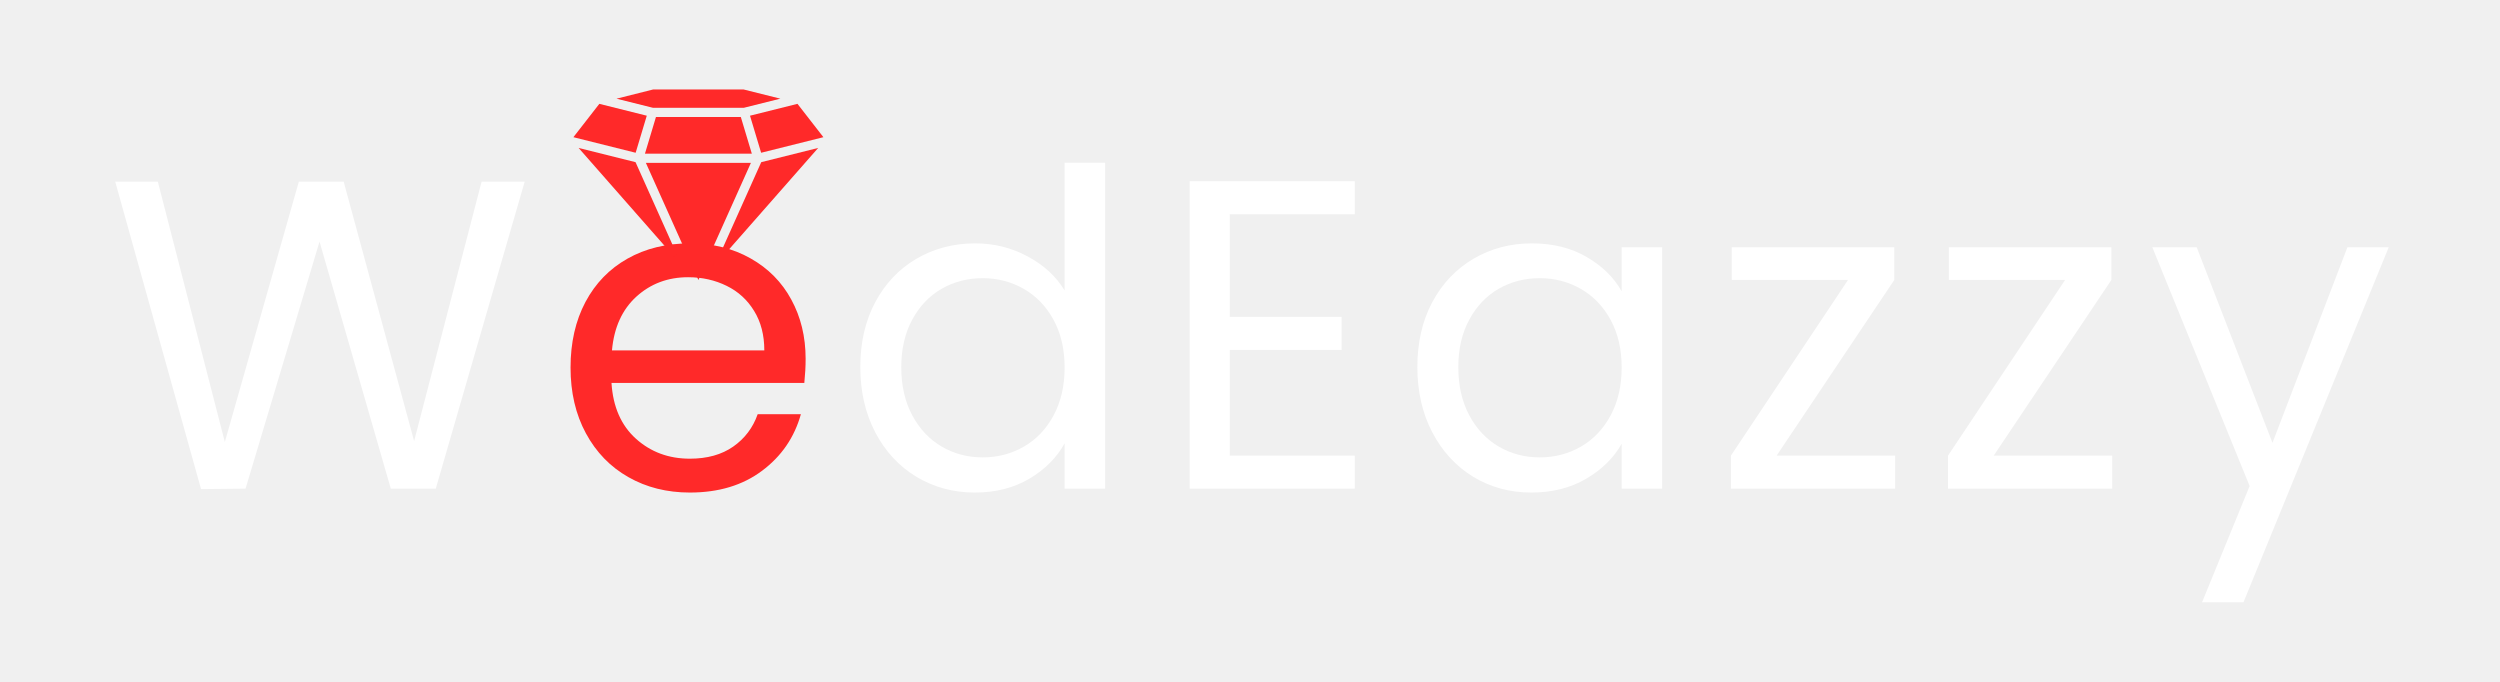
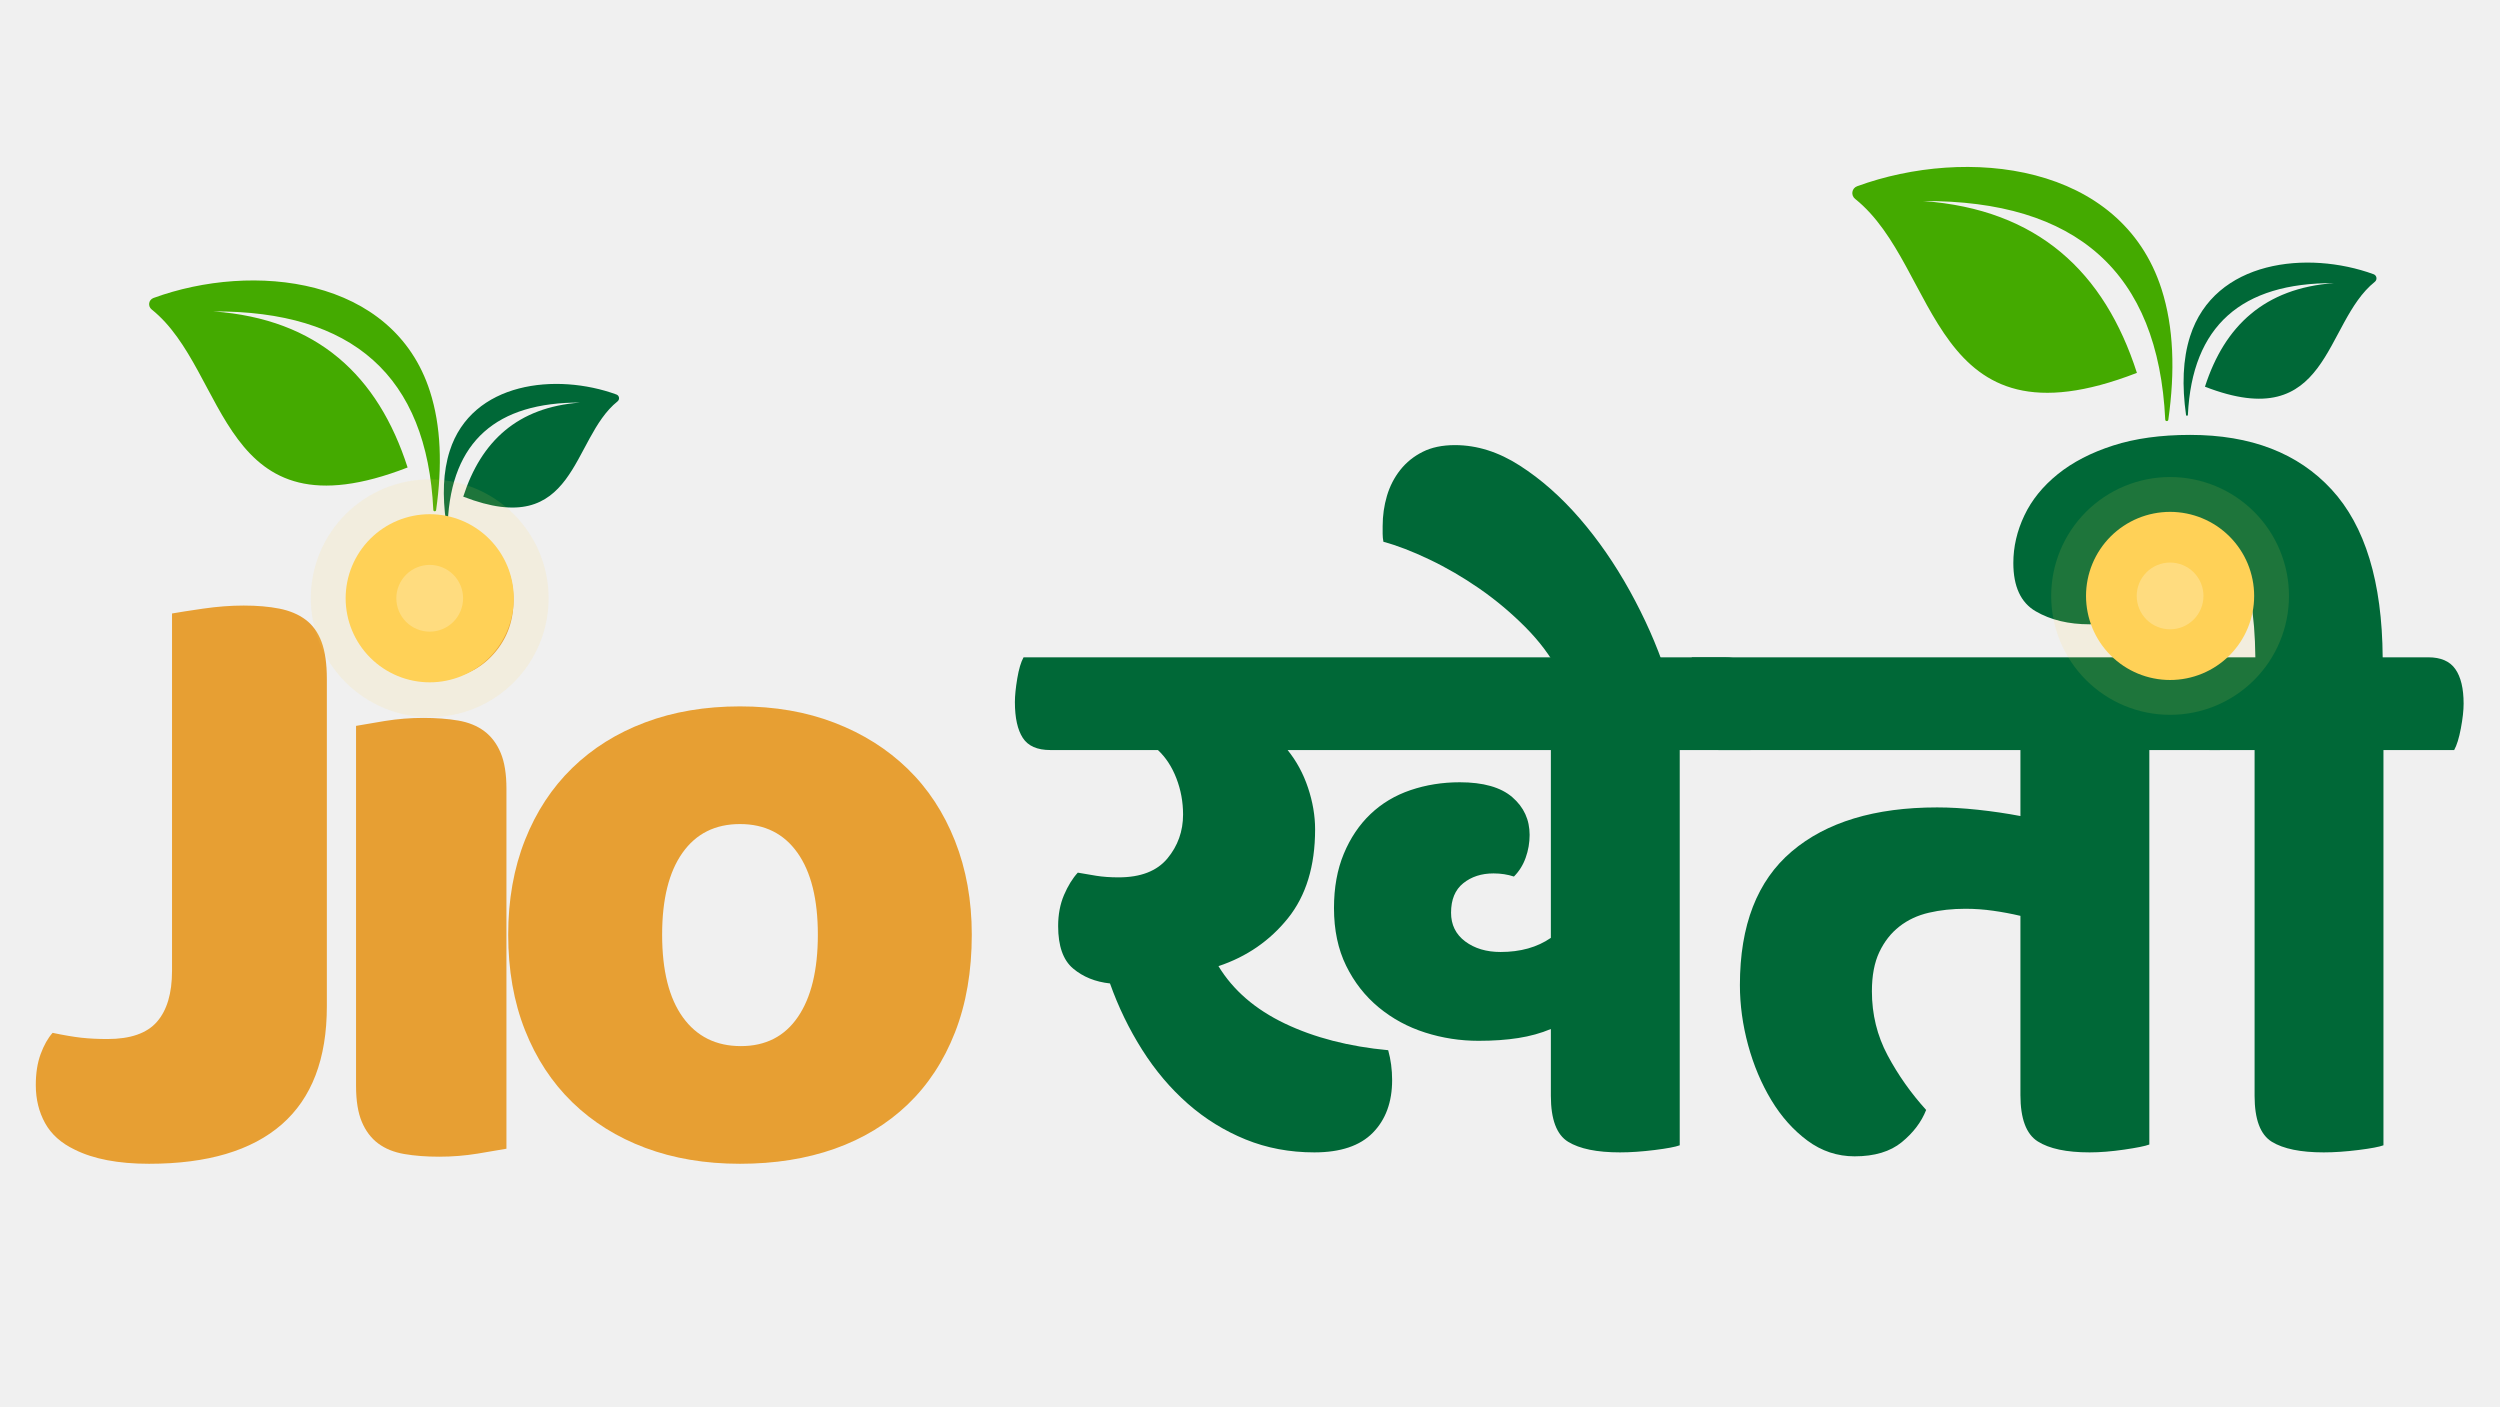
- <svg xmlns="http://www.w3.org/2000/svg" width="440" zoomAndPan="magnify" viewBox="0 0 330 90" height="120" preserveAspectRatio="xMidYMid meet" version="1.0">
+ <svg xmlns="http://www.w3.org/2000/svg" width="1280" zoomAndPan="magnify" viewBox="0 0 960 540" height="720" preserveAspectRatio="xMidYMid meet" version="1.0">
  <defs>
    <g />
-     <clipPath id="9b40268e09">
-       <path d="M 75.645 13 L 86 13 L 86 21 L 75.645 21 Z M 75.645 13 " clip-rule="nonzero" />
+     <clipPath id="6ce400647a">
+       <path d="M 170 147 L 237.977 147 L 237.977 201 L 170 201 Z M 170 147 " clip-rule="nonzero" />
    </clipPath>
-     <clipPath id="e06c9fef8c">
-       <path d="M 81 11.812 L 104 11.812 L 104 15 L 81 15 Z M 81 11.812 " clip-rule="nonzero" />
+     <clipPath id="82f5bbf05d">
+       <path d="M 119.348 184.074 L 210.68 184.074 L 210.68 275.406 L 119.348 275.406 Z M 119.348 184.074 " clip-rule="nonzero" />
    </clipPath>
-     <clipPath id="9faa570c0e">
-       <path d="M 99 13 L 108.645 13 L 108.645 21 L 99 21 Z M 99 13 " clip-rule="nonzero" />
+     <clipPath id="31d58ffab7">
+       <path d="M 711 64 L 834.902 64 L 834.902 162 L 711 162 Z M 711 64 " clip-rule="nonzero" />
+     </clipPath>
+     <clipPath id="f78857d056">
+       <path d="M 838 100 L 912.723 100 L 912.723 160 L 838 160 Z M 838 100 " clip-rule="nonzero" />
+     </clipPath>
+     <clipPath id="08337cad35">
+       <path d="M 787.652 183.176 L 878.984 183.176 L 878.984 274.508 L 787.652 274.508 Z M 787.652 183.176 " clip-rule="nonzero" />
    </clipPath>
  </defs>
-   <g fill="#ffffff" fill-opacity="1">
-     <g transform="translate(13.86632, 64.5)">
+   <g fill="#006837" fill-opacity="1">
+     <g transform="translate(401.7968, 439.4998)">
      <g>
-         <path d="M 55.391 -40.516 L 43.656 0 L 37.719 0 L 28.312 -32.609 L 18.547 0 L 12.672 0.062 L 1.344 -40.516 L 6.969 -40.516 L 15.812 -6.156 L 25.578 -40.516 L 31.5 -40.516 L 40.797 -6.281 L 49.703 -40.516 Z M 55.391 -40.516 " />
+         <path d="M 155.406 -89.016 C 155.406 -84.391 157.211 -80.719 160.828 -78 C 164.453 -75.289 168.984 -73.938 174.422 -73.938 C 182.066 -73.938 188.504 -75.742 193.734 -79.359 L 193.734 -151.484 L 92.641 -151.484 C 96.055 -147.266 98.672 -142.438 100.484 -137 C 102.297 -131.57 103.203 -126.242 103.203 -121.016 C 103.203 -106.93 99.727 -95.562 92.781 -86.906 C 85.844 -78.258 76.945 -72.125 66.094 -68.5 C 71.719 -59.25 80.211 -51.906 91.578 -46.469 C 102.953 -41.039 116.18 -37.625 131.266 -36.219 C 132.273 -32.594 132.781 -28.77 132.781 -24.75 C 132.781 -16.301 130.312 -9.562 125.375 -4.531 C 120.445 0.5 112.957 3.016 102.906 3.016 C 93.445 3.016 84.645 1.359 76.5 -1.953 C 68.352 -5.273 60.957 -9.852 54.312 -15.688 C 47.676 -21.52 41.844 -28.41 36.812 -36.359 C 31.781 -44.305 27.656 -52.805 24.438 -61.859 C 18.812 -62.461 14.086 -64.375 10.266 -67.594 C 6.441 -70.812 4.531 -76.242 4.531 -83.891 C 4.531 -88.316 5.281 -92.289 6.781 -95.812 C 8.289 -99.332 10.055 -102.195 12.078 -104.406 C 14.285 -104.008 16.645 -103.609 19.156 -103.203 C 21.676 -102.797 24.547 -102.594 27.766 -102.594 C 36.211 -102.594 42.445 -105.004 46.469 -109.828 C 50.488 -114.66 52.5 -120.297 52.5 -126.734 C 52.5 -131.566 51.645 -136.195 49.938 -140.625 C 48.227 -145.051 45.863 -148.672 42.844 -151.484 L 1.516 -151.484 C -3.516 -151.484 -7.035 -153.039 -9.047 -156.156 C -11.066 -159.281 -12.078 -163.859 -12.078 -169.891 C -12.078 -172.305 -11.773 -175.32 -11.172 -178.938 C -10.566 -182.562 -9.758 -185.281 -8.75 -187.094 L 260.422 -187.094 C 265.254 -187.094 268.723 -185.582 270.828 -182.562 C 272.941 -179.551 274 -175.129 274 -169.297 C 274 -166.68 273.645 -163.508 272.938 -159.781 C 272.238 -156.062 271.383 -153.297 270.375 -151.484 L 243.219 -151.484 L 243.219 0.297 C 241.613 0.898 238.395 1.504 233.562 2.109 C 228.738 2.711 224.312 3.016 220.281 3.016 C 211.438 3.016 204.801 1.66 200.375 -1.047 C 195.945 -3.766 193.734 -9.648 193.734 -18.703 L 193.734 -44.359 C 189.91 -42.754 185.734 -41.598 181.203 -40.891 C 176.68 -40.18 171.602 -39.828 165.969 -39.828 C 158.926 -39.828 152.086 -40.883 145.453 -43 C 138.816 -45.113 132.879 -48.332 127.641 -52.656 C 122.41 -56.977 118.238 -62.305 115.125 -68.641 C 112.008 -74.984 110.453 -82.379 110.453 -90.828 C 110.453 -98.672 111.707 -105.609 114.219 -111.641 C 116.727 -117.68 120.145 -122.766 124.469 -126.891 C 128.801 -131.016 133.93 -134.082 139.859 -136.094 C 145.797 -138.102 152.086 -139.109 158.734 -139.109 C 167.785 -139.109 174.52 -137.195 178.938 -133.375 C 183.363 -129.551 185.578 -124.723 185.578 -118.891 C 185.578 -115.879 185.07 -112.961 184.062 -110.141 C 183.062 -107.328 181.555 -104.914 179.547 -102.906 C 177.129 -103.707 174.516 -104.109 171.703 -104.109 C 167.078 -104.109 163.203 -102.848 160.078 -100.328 C 156.961 -97.816 155.406 -94.047 155.406 -89.016 Z M 155.406 -89.016 " />
      </g>
    </g>
  </g>
-   <g fill="#ff2929" fill-opacity="1">
-     <g transform="translate(72.81163, 64.5)">
+   <g fill="#006837" fill-opacity="1">
+     <g transform="translate(665.2198, 439.4998)">
      <g>
-         <path d="M 33.531 -17.141 C 33.531 -16.141 33.473 -15.078 33.359 -13.953 L 7.906 -13.953 C 8.102 -10.805 9.176 -8.352 11.125 -6.594 C 13.082 -4.832 15.457 -3.953 18.25 -3.953 C 20.539 -3.953 22.445 -4.484 23.969 -5.547 C 25.5 -6.617 26.578 -8.047 27.203 -9.828 L 32.906 -9.828 C 32.051 -6.766 30.344 -4.273 27.781 -2.359 C 25.227 -0.441 22.051 0.516 18.25 0.516 C 15.227 0.516 12.523 -0.16 10.141 -1.516 C 7.754 -2.867 5.883 -4.797 4.531 -7.297 C 3.176 -9.797 2.5 -12.691 2.5 -15.984 C 2.5 -19.273 3.156 -22.16 4.469 -24.641 C 5.789 -27.117 7.641 -29.023 10.016 -30.359 C 12.398 -31.703 15.145 -32.375 18.25 -32.375 C 21.27 -32.375 23.941 -31.711 26.266 -30.391 C 28.598 -29.078 30.391 -27.266 31.641 -24.953 C 32.898 -22.648 33.531 -20.047 33.531 -17.141 Z M 28.078 -18.25 C 28.078 -20.27 27.629 -22.004 26.734 -23.453 C 25.848 -24.91 24.641 -26.016 23.109 -26.766 C 21.578 -27.523 19.879 -27.906 18.016 -27.906 C 15.348 -27.906 13.07 -27.051 11.188 -25.344 C 9.312 -23.633 8.238 -21.27 7.969 -18.25 Z M 28.078 -18.25 " />
+         <path d="M -66.688 -181.656 C -69.906 -187.695 -74.227 -193.43 -79.656 -198.859 C -85.094 -204.297 -90.926 -209.176 -97.156 -213.5 C -103.395 -217.82 -109.785 -221.539 -116.328 -224.656 C -122.867 -227.781 -128.754 -230.047 -133.984 -231.453 C -134.18 -232.461 -134.281 -233.469 -134.281 -234.469 C -134.281 -235.477 -134.281 -236.484 -134.281 -237.484 C -134.281 -241.516 -133.727 -245.391 -132.625 -249.109 C -131.52 -252.828 -129.812 -256.145 -127.5 -259.062 C -125.188 -261.977 -122.316 -264.289 -118.891 -266 C -115.473 -267.719 -111.348 -268.578 -106.516 -268.578 C -98.066 -268.578 -89.77 -265.957 -81.625 -260.719 C -73.477 -255.488 -65.832 -248.75 -58.688 -240.5 C -51.551 -232.258 -45.113 -222.957 -39.375 -212.594 C -33.645 -202.227 -29.07 -191.914 -25.656 -181.656 Z M -66.688 -181.656 " />
      </g>
    </g>
  </g>
-   <g fill="#ffffff" fill-opacity="1">
-     <g transform="translate(111.0616, 64.5)">
+   <g fill="#e79f33" fill-opacity="1">
+     <g transform="translate(6.604513, 441.4544)">
      <g>
-         <path d="M 2.5 -16.047 C 2.5 -19.297 3.156 -22.148 4.469 -24.609 C 5.789 -27.078 7.602 -28.988 9.906 -30.344 C 12.219 -31.695 14.805 -32.375 17.672 -32.375 C 20.148 -32.375 22.453 -31.801 24.578 -30.656 C 26.711 -29.52 28.344 -28.02 29.469 -26.156 L 29.469 -43.016 L 34.812 -43.016 L 34.812 0 L 29.469 0 L 29.469 -5.984 C 28.426 -4.086 26.875 -2.531 24.812 -1.312 C 22.758 -0.094 20.359 0.516 17.609 0.516 C 14.785 0.516 12.219 -0.176 9.906 -1.562 C 7.602 -2.957 5.789 -4.914 4.469 -7.438 C 3.156 -9.957 2.5 -12.828 2.5 -16.047 Z M 29.469 -15.984 C 29.469 -18.391 28.984 -20.484 28.016 -22.266 C 27.047 -24.047 25.738 -25.41 24.094 -26.359 C 22.445 -27.305 20.633 -27.781 18.656 -27.781 C 16.676 -27.781 14.875 -27.316 13.25 -26.391 C 11.625 -25.461 10.328 -24.102 9.359 -22.312 C 8.391 -20.531 7.906 -18.441 7.906 -16.047 C 7.906 -13.598 8.391 -11.473 9.359 -9.672 C 10.328 -7.867 11.625 -6.492 13.25 -5.547 C 14.875 -4.598 16.676 -4.125 18.656 -4.125 C 20.633 -4.125 22.445 -4.598 24.094 -5.547 C 25.738 -6.492 27.047 -7.867 28.016 -9.672 C 28.984 -11.473 29.469 -13.578 29.469 -15.984 Z M 29.469 -15.984 " />
+         <path d="M 59.453 -205.875 C 61.941 -206.32 65.906 -206.941 71.344 -207.734 C 76.781 -208.523 81.988 -208.922 86.969 -208.922 C 92.176 -208.922 96.758 -208.523 100.719 -207.734 C 104.688 -206.941 108.031 -205.523 110.75 -203.484 C 113.469 -201.453 115.504 -198.625 116.859 -195 C 118.223 -191.375 118.906 -186.617 118.906 -180.734 L 118.906 -55.031 C 118.906 -34.875 113.129 -19.754 101.578 -9.672 C 90.023 0.398 73.039 5.438 50.625 5.438 C 38.844 5.438 29.328 3.625 22.078 0 C 16.867 -2.488 13.078 -5.883 10.703 -10.188 C 8.328 -14.488 7.141 -19.359 7.141 -24.797 C 7.141 -29.328 7.758 -33.289 9 -36.688 C 10.25 -40.082 11.781 -42.801 13.594 -44.844 C 17.895 -43.938 21.57 -43.312 24.625 -42.969 C 27.688 -42.633 31.031 -42.469 34.656 -42.469 C 43.488 -42.469 49.828 -44.676 53.672 -49.094 C 57.523 -53.508 59.453 -60.02 59.453 -68.625 Z M 59.453 -205.875 " />
      </g>
    </g>
  </g>
-   <g fill="#ffffff" fill-opacity="1">
-     <g transform="translate(152.5634, 64.5)">
+   <g fill="#e79f33" fill-opacity="1">
+     <g transform="translate(117.6927, 441.4544)">
      <g>
-         <path d="M 9.766 -36.219 L 9.766 -22.672 L 24.531 -22.672 L 24.531 -18.312 L 9.766 -18.312 L 9.766 -4.359 L 26.266 -4.359 L 26.266 0 L 4.469 0 L 4.469 -40.578 L 26.266 -40.578 L 26.266 -36.219 Z M 9.766 -36.219 " />
+         <path d="M 16.312 -210.969 C 16.312 -219.57 19.195 -226.816 24.969 -232.703 C 30.738 -238.598 38.383 -241.547 47.906 -241.547 C 57.414 -241.547 65.055 -238.598 70.828 -232.703 C 76.609 -226.816 79.5 -219.57 79.5 -210.969 C 79.5 -202.363 76.609 -195.113 70.828 -189.219 C 65.055 -183.332 57.414 -180.391 47.906 -180.391 C 38.383 -180.391 30.738 -183.332 24.969 -189.219 C 19.195 -195.113 16.312 -202.363 16.312 -210.969 Z M 76.781 -0.344 C 74.289 0.113 70.609 0.738 65.734 1.531 C 60.867 2.32 55.941 2.719 50.953 2.719 C 45.973 2.719 41.5 2.375 37.531 1.688 C 33.57 1.008 30.234 -0.344 27.516 -2.375 C 24.797 -4.414 22.703 -7.191 21.234 -10.703 C 19.766 -14.211 19.031 -18.797 19.031 -24.453 L 19.031 -162.719 C 21.52 -163.176 25.195 -163.801 30.062 -164.594 C 34.938 -165.383 39.863 -165.781 44.844 -165.781 C 49.82 -165.781 54.289 -165.441 58.25 -164.766 C 62.219 -164.086 65.562 -162.727 68.281 -160.688 C 71 -158.645 73.094 -155.867 74.562 -152.359 C 76.039 -148.848 76.781 -144.266 76.781 -138.609 Z M 76.781 -0.344 " />
      </g>
    </g>
  </g>
-   <g fill="#ffffff" fill-opacity="1">
-     <g transform="translate(184.5908, 64.5)">
+   <g fill="#e79f33" fill-opacity="1">
+     <g transform="translate(184.6173, 441.4544)">
      <g>
-         <path d="M 2.5 -16.047 C 2.5 -19.297 3.156 -22.148 4.469 -24.609 C 5.789 -27.078 7.602 -28.988 9.906 -30.344 C 12.219 -31.695 14.785 -32.375 17.609 -32.375 C 20.398 -32.375 22.82 -31.77 24.875 -30.562 C 26.926 -29.363 28.457 -27.859 29.469 -26.047 L 29.469 -31.859 L 34.812 -31.859 L 34.812 0 L 29.469 0 L 29.469 -5.922 C 28.426 -4.066 26.867 -2.531 24.797 -1.312 C 22.723 -0.094 20.305 0.516 17.547 0.516 C 14.723 0.516 12.164 -0.176 9.875 -1.562 C 7.594 -2.957 5.789 -4.914 4.469 -7.438 C 3.156 -9.957 2.5 -12.828 2.5 -16.047 Z M 29.469 -15.984 C 29.469 -18.391 28.984 -20.484 28.016 -22.266 C 27.047 -24.047 25.738 -25.41 24.094 -26.359 C 22.445 -27.305 20.633 -27.781 18.656 -27.781 C 16.676 -27.781 14.875 -27.316 13.25 -26.391 C 11.625 -25.461 10.328 -24.102 9.359 -22.312 C 8.391 -20.531 7.906 -18.441 7.906 -16.047 C 7.906 -13.598 8.391 -11.473 9.359 -9.672 C 10.328 -7.867 11.625 -6.492 13.25 -5.547 C 14.875 -4.598 16.676 -4.125 18.656 -4.125 C 20.633 -4.125 22.445 -4.598 24.094 -5.547 C 25.738 -6.492 27.047 -7.867 28.016 -9.672 C 28.984 -11.473 29.469 -13.578 29.469 -15.984 Z M 29.469 -15.984 " />
+         <path d="M 188.547 -82.547 C 188.547 -68.504 186.395 -55.988 182.094 -45 C 177.789 -34.02 171.727 -24.789 163.906 -17.312 C 156.094 -9.844 146.75 -4.18 135.875 -0.328 C 125.008 3.516 112.895 5.438 99.531 5.438 C 86.176 5.438 74.062 3.398 63.188 -0.672 C 52.312 -4.754 42.969 -10.586 35.156 -18.172 C 27.344 -25.766 21.285 -34.992 16.984 -45.859 C 12.68 -56.734 10.531 -68.961 10.531 -82.547 C 10.531 -95.91 12.68 -108.023 16.984 -118.891 C 21.285 -129.766 27.344 -138.992 35.156 -146.578 C 42.969 -154.172 52.312 -160.004 63.188 -164.078 C 74.062 -168.16 86.176 -170.203 99.531 -170.203 C 112.895 -170.203 125.008 -168.102 135.875 -163.906 C 146.75 -159.719 156.094 -153.832 163.906 -146.25 C 171.727 -138.664 177.789 -129.438 182.094 -118.562 C 186.395 -107.688 188.547 -95.68 188.547 -82.547 Z M 69.641 -82.547 C 69.641 -68.734 72.301 -58.145 77.625 -50.781 C 82.945 -43.426 90.363 -39.75 99.875 -39.75 C 109.383 -39.75 116.688 -43.484 121.781 -50.953 C 126.883 -58.43 129.438 -68.961 129.438 -82.547 C 129.438 -96.141 126.832 -106.613 121.625 -113.969 C 116.414 -121.332 109.051 -125.016 99.531 -125.016 C 90.02 -125.016 82.66 -121.332 77.453 -113.969 C 72.242 -106.613 69.641 -96.141 69.641 -82.547 Z M 69.641 -82.547 " />
      </g>
    </g>
  </g>
-   <g fill="#ffffff" fill-opacity="1">
-     <g transform="translate(226.0925, 64.5)">
+   <g fill="#e79f33" fill-opacity="1">
+     <g transform="translate(354.8522, 441.4544)">
+       <g />
+     </g>
+   </g>
+   <path fill="#44aa00" d="M 81.941 119.582 C 135.305 119.344 163.949 144.254 166.398 195.828 C 166.43 196.477 167.379 196.512 167.469 195.867 C 169.852 179.02 169.391 163.664 165.113 150.312 C 150.996 106.258 97.156 100.477 58.953 114.418 C 57.051 115.113 56.664 117.57 58.246 118.836 C 88.047 142.664 83.988 207.695 156.52 179.512 C 145.191 144.309 121.969 122.492 81.941 119.582 " fill-opacity="1" fill-rule="evenodd" />
+   <g clip-path="url(#6ce400647a)">
+     <path fill="#006837" d="M 222.836 154.59 C 190.676 154.445 173.41 169.461 171.934 200.547 C 171.914 200.938 171.344 200.957 171.289 200.57 C 169.855 190.414 170.133 181.16 172.707 173.113 C 181.219 146.559 213.668 143.074 236.695 151.48 C 237.844 151.898 238.074 153.379 237.121 154.141 C 219.16 168.504 221.605 207.699 177.887 190.711 C 184.715 169.492 198.715 156.344 222.836 154.59 " fill-opacity="1" fill-rule="evenodd" />
+   </g>
+   <g clip-path="url(#82f5bbf05d)">
+     <path fill="#ffd157" d="M 210.664 229.734 C 210.664 231.23 210.594 232.723 210.445 234.211 C 210.301 235.699 210.078 237.176 209.789 238.641 C 209.496 240.109 209.133 241.559 208.699 242.988 C 208.266 244.418 207.762 245.824 207.191 247.207 C 206.617 248.59 205.98 249.938 205.273 251.258 C 204.57 252.574 203.801 253.855 202.973 255.102 C 202.141 256.344 201.25 257.543 200.301 258.699 C 199.352 259.855 198.352 260.961 197.293 262.02 C 196.234 263.078 195.129 264.078 193.973 265.027 C 192.816 265.977 191.617 266.867 190.375 267.699 C 189.129 268.527 187.848 269.297 186.531 270 C 185.211 270.707 183.863 271.344 182.48 271.918 C 181.098 272.488 179.691 272.992 178.262 273.426 C 176.832 273.859 175.383 274.223 173.914 274.516 C 172.449 274.809 170.973 275.027 169.484 275.172 C 167.996 275.32 166.504 275.391 165.008 275.391 C 163.512 275.391 162.02 275.32 160.531 275.172 C 159.043 275.027 157.566 274.809 156.102 274.516 C 154.633 274.223 153.184 273.859 151.754 273.426 C 150.324 272.992 148.918 272.488 147.535 271.918 C 146.152 271.344 144.805 270.707 143.484 270 C 142.164 269.297 140.883 268.527 139.641 267.699 C 138.398 266.867 137.199 265.977 136.043 265.027 C 134.887 264.078 133.781 263.078 132.723 262.02 C 131.664 260.961 130.66 259.855 129.715 258.699 C 128.766 257.543 127.875 256.344 127.043 255.102 C 126.215 253.855 125.445 252.574 124.742 251.258 C 124.035 249.938 123.398 248.59 122.824 247.207 C 122.254 245.824 121.75 244.418 121.316 242.988 C 120.883 241.559 120.52 240.109 120.227 238.641 C 119.934 237.176 119.715 235.699 119.57 234.211 C 119.422 232.723 119.348 231.23 119.348 229.734 C 119.348 228.238 119.422 226.746 119.57 225.258 C 119.715 223.77 119.934 222.293 120.227 220.828 C 120.52 219.359 120.883 217.91 121.316 216.48 C 121.75 215.051 122.254 213.645 122.824 212.262 C 123.398 210.879 124.035 209.531 124.742 208.211 C 125.445 206.891 126.215 205.609 127.043 204.367 C 127.875 203.125 128.766 201.926 129.715 200.77 C 130.66 199.613 131.664 198.508 132.723 197.449 C 133.781 196.391 134.887 195.387 136.043 194.441 C 137.199 193.492 138.398 192.602 139.641 191.77 C 140.883 190.941 142.164 190.172 143.484 189.469 C 144.805 188.762 146.152 188.125 147.535 187.551 C 148.918 186.98 150.324 186.477 151.754 186.043 C 153.184 185.609 154.633 185.246 156.102 184.953 C 157.566 184.66 159.043 184.441 160.531 184.297 C 162.02 184.148 163.512 184.074 165.008 184.074 C 166.504 184.074 167.996 184.148 169.484 184.297 C 170.973 184.441 172.449 184.66 173.914 184.953 C 175.383 185.246 176.832 185.609 178.262 186.043 C 179.691 186.477 181.098 186.98 182.48 187.551 C 183.863 188.125 185.211 188.762 186.531 189.469 C 187.848 190.172 189.129 190.941 190.375 191.77 C 191.617 192.602 192.816 193.492 193.973 194.441 C 195.129 195.387 196.234 196.391 197.293 197.449 C 198.352 198.508 199.352 199.613 200.301 200.77 C 201.25 201.926 202.141 203.125 202.973 204.367 C 203.801 205.609 204.57 206.891 205.273 208.211 C 205.98 209.531 206.617 210.879 207.191 212.262 C 207.762 213.645 208.266 215.051 208.699 216.48 C 209.133 217.91 209.496 219.359 209.789 220.828 C 210.078 222.293 210.301 223.77 210.445 225.258 C 210.594 226.746 210.664 228.238 210.664 229.734 Z M 210.664 229.734 " fill-opacity="0.12" fill-rule="nonzero" />
+   </g>
+   <path fill="#ffd157" d="M 197.289 229.734 C 197.289 230.793 197.238 231.848 197.133 232.898 C 197.031 233.949 196.875 234.996 196.668 236.031 C 196.461 237.07 196.207 238.094 195.898 239.105 C 195.594 240.117 195.238 241.109 194.832 242.086 C 194.426 243.062 193.977 244.02 193.477 244.953 C 192.98 245.883 192.438 246.789 191.848 247.668 C 191.262 248.547 190.633 249.395 189.961 250.215 C 189.289 251.031 188.582 251.812 187.832 252.562 C 187.086 253.309 186.305 254.016 185.488 254.688 C 184.668 255.359 183.82 255.988 182.941 256.574 C 182.062 257.164 181.156 257.707 180.227 258.203 C 179.293 258.703 178.336 259.152 177.359 259.559 C 176.383 259.965 175.391 260.32 174.379 260.625 C 173.367 260.934 172.344 261.188 171.305 261.395 C 170.27 261.602 169.223 261.758 168.172 261.859 C 167.121 261.965 166.066 262.016 165.008 262.016 C 163.949 262.016 162.895 261.965 161.844 261.859 C 160.789 261.758 159.746 261.602 158.711 261.395 C 157.672 261.188 156.648 260.934 155.637 260.625 C 154.625 260.32 153.629 259.965 152.652 259.559 C 151.676 259.152 150.723 258.703 149.789 258.203 C 148.855 257.707 147.953 257.164 147.074 256.574 C 146.195 255.988 145.344 255.359 144.527 254.688 C 143.711 254.016 142.93 253.309 142.18 252.562 C 141.434 251.812 140.723 251.031 140.055 250.215 C 139.383 249.395 138.754 248.547 138.168 247.668 C 137.578 246.789 137.035 245.883 136.539 244.953 C 136.039 244.02 135.586 243.062 135.184 242.086 C 134.777 241.109 134.422 240.117 134.117 239.105 C 133.809 238.094 133.551 237.07 133.348 236.031 C 133.141 234.996 132.984 233.949 132.883 232.898 C 132.777 231.848 132.727 230.793 132.727 229.734 C 132.727 228.676 132.777 227.621 132.883 226.57 C 132.984 225.52 133.141 224.473 133.348 223.438 C 133.551 222.398 133.809 221.375 134.117 220.363 C 134.422 219.352 134.777 218.355 135.184 217.379 C 135.586 216.402 136.039 215.449 136.539 214.516 C 137.035 213.586 137.578 212.68 138.168 211.801 C 138.754 210.922 139.383 210.07 140.055 209.254 C 140.723 208.438 141.434 207.656 142.18 206.906 C 142.93 206.16 143.711 205.449 144.527 204.781 C 145.344 204.109 146.195 203.48 147.074 202.895 C 147.953 202.305 148.855 201.762 149.789 201.266 C 150.723 200.766 151.676 200.312 152.652 199.91 C 153.629 199.504 154.625 199.148 155.637 198.844 C 156.648 198.535 157.672 198.277 158.711 198.074 C 159.746 197.867 160.789 197.711 161.844 197.609 C 162.895 197.504 163.949 197.453 165.008 197.453 C 166.066 197.453 167.121 197.504 168.172 197.609 C 169.223 197.711 170.27 197.867 171.305 198.074 C 172.344 198.277 173.367 198.535 174.379 198.844 C 175.391 199.148 176.383 199.504 177.359 199.91 C 178.336 200.312 179.293 200.766 180.227 201.266 C 181.156 201.762 182.062 202.305 182.941 202.895 C 183.82 203.48 184.668 204.109 185.488 204.781 C 186.305 205.449 187.086 206.16 187.832 206.906 C 188.582 207.656 189.289 208.438 189.961 209.254 C 190.633 210.07 191.262 210.922 191.848 211.801 C 192.438 212.68 192.98 213.586 193.477 214.516 C 193.977 215.449 194.426 216.402 194.832 217.379 C 195.238 218.355 195.594 219.352 195.898 220.363 C 196.207 221.375 196.461 222.398 196.668 223.438 C 196.875 224.473 197.031 225.52 197.133 226.57 C 197.238 227.621 197.289 228.676 197.289 229.734 Z M 197.289 229.734 " fill-opacity="1" fill-rule="nonzero" />
+   <path fill="#ffd157" d="M 177.824 229.734 C 177.824 230.574 177.742 231.41 177.578 232.234 C 177.414 233.059 177.172 233.859 176.848 234.637 C 176.527 235.418 176.133 236.156 175.664 236.855 C 175.195 237.555 174.664 238.203 174.07 238.797 C 173.477 239.391 172.828 239.922 172.129 240.391 C 171.43 240.859 170.688 241.254 169.91 241.574 C 169.133 241.898 168.332 242.141 167.508 242.305 C 166.684 242.469 165.848 242.551 165.008 242.551 C 164.164 242.551 163.332 242.469 162.508 242.305 C 161.68 242.141 160.879 241.898 160.102 241.574 C 159.324 241.254 158.586 240.859 157.887 240.391 C 157.188 239.922 156.539 239.391 155.945 238.797 C 155.352 238.203 154.82 237.555 154.352 236.855 C 153.883 236.156 153.488 235.418 153.168 234.637 C 152.844 233.859 152.602 233.059 152.438 232.234 C 152.273 231.41 152.191 230.574 152.191 229.734 C 152.191 228.891 152.273 228.059 152.438 227.234 C 152.602 226.41 152.844 225.605 153.168 224.828 C 153.488 224.051 153.883 223.312 154.352 222.613 C 154.82 221.914 155.352 221.266 155.945 220.672 C 156.539 220.078 157.188 219.547 157.887 219.078 C 158.586 218.609 159.324 218.215 160.102 217.895 C 160.879 217.57 161.68 217.328 162.508 217.164 C 163.332 217 164.164 216.918 165.008 216.918 C 165.848 216.918 166.684 217 167.508 217.164 C 168.332 217.328 169.133 217.57 169.91 217.895 C 170.688 218.215 171.43 218.609 172.129 219.078 C 172.828 219.547 173.477 220.078 174.07 220.672 C 174.664 221.266 175.195 221.914 175.664 222.613 C 176.133 223.312 176.527 224.051 176.848 224.828 C 177.172 225.605 177.414 226.41 177.578 227.234 C 177.742 228.059 177.824 228.891 177.824 229.734 Z M 177.824 229.734 " fill-opacity="1" fill-rule="nonzero" />
+   <path fill="#ffffff" d="M 177.824 229.734 C 177.824 230.574 177.742 231.41 177.578 232.234 C 177.414 233.059 177.172 233.859 176.848 234.637 C 176.527 235.418 176.133 236.156 175.664 236.855 C 175.195 237.555 174.664 238.203 174.07 238.797 C 173.477 239.391 172.828 239.922 172.129 240.391 C 171.43 240.859 170.688 241.254 169.91 241.574 C 169.133 241.898 168.332 242.141 167.508 242.305 C 166.684 242.469 165.848 242.551 165.008 242.551 C 164.164 242.551 163.332 242.469 162.508 242.305 C 161.68 242.141 160.879 241.898 160.102 241.574 C 159.324 241.254 158.586 240.859 157.887 240.391 C 157.188 239.922 156.539 239.391 155.945 238.797 C 155.352 238.203 154.82 237.555 154.352 236.855 C 153.883 236.156 153.488 235.418 153.168 234.637 C 152.844 233.859 152.602 233.059 152.438 232.234 C 152.273 231.41 152.191 230.574 152.191 229.734 C 152.191 228.891 152.273 228.059 152.438 227.234 C 152.602 226.41 152.844 225.605 153.168 224.828 C 153.488 224.051 153.883 223.312 154.352 222.613 C 154.82 221.914 155.352 221.266 155.945 220.672 C 156.539 220.078 157.188 219.547 157.887 219.078 C 158.586 218.609 159.324 218.215 160.102 217.895 C 160.879 217.57 161.68 217.328 162.508 217.164 C 163.332 217 164.164 216.918 165.008 216.918 C 165.848 216.918 166.684 217 167.508 217.164 C 168.332 217.328 169.133 217.57 169.91 217.895 C 170.688 218.215 171.43 218.609 172.129 219.078 C 172.828 219.547 173.477 220.078 174.07 220.672 C 174.664 221.266 175.195 221.914 175.664 222.613 C 176.133 223.312 176.527 224.051 176.848 224.828 C 177.172 225.605 177.414 226.41 177.578 227.234 C 177.742 228.059 177.824 228.891 177.824 229.734 Z M 177.824 229.734 " fill-opacity="0.24" fill-rule="nonzero" />
+   <g fill="#006837" fill-opacity="1">
+     <g transform="translate(656.9525, 439.4998)">
      <g>
-         <path d="M 8.422 -4.359 L 24.062 -4.359 L 24.062 0 L 2.391 0 L 2.391 -4.359 L 17.844 -27.547 L 2.5 -27.547 L 2.5 -31.859 L 23.953 -31.859 L 23.953 -27.547 Z M 8.422 -4.359 " />
+         <path d="M 185.578 -187.094 C 190.41 -187.094 193.883 -185.582 196 -182.562 C 198.113 -179.551 199.172 -175.129 199.172 -169.297 C 199.172 -166.68 198.816 -163.508 198.109 -159.781 C 197.398 -156.062 196.547 -153.297 195.547 -151.484 L 168.391 -151.484 L 168.391 0 C 166.773 0.602 163.551 1.254 158.719 1.953 C 153.895 2.66 149.473 3.016 145.453 3.016 C 136.598 3.016 129.957 1.609 125.531 -1.203 C 121.102 -4.023 118.891 -9.961 118.891 -19.016 L 118.891 -87.812 C 115.473 -88.613 112.004 -89.266 108.484 -89.766 C 104.961 -90.273 101.391 -90.531 97.766 -90.531 C 92.742 -90.531 88.066 -90.023 83.734 -89.016 C 79.41 -88.016 75.641 -86.254 72.422 -83.734 C 69.203 -81.223 66.633 -77.953 64.719 -73.922 C 62.812 -69.898 61.859 -64.875 61.859 -58.844 C 61.859 -49.988 63.867 -41.789 67.891 -34.25 C 71.922 -26.707 76.852 -19.719 82.688 -13.281 C 80.875 -8.656 77.754 -4.531 73.328 -0.906 C 68.898 2.719 62.863 4.531 55.219 4.531 C 48.582 4.531 42.547 2.52 37.109 -1.5 C 31.68 -5.531 27.055 -10.711 23.234 -17.047 C 19.41 -23.391 16.441 -30.43 14.328 -38.172 C 12.223 -45.922 11.172 -53.617 11.172 -61.266 C 11.172 -84.191 17.805 -101.285 31.078 -112.547 C 44.359 -123.816 62.969 -129.453 86.906 -129.453 C 91.738 -129.453 96.969 -129.148 102.594 -128.547 C 108.227 -127.941 113.66 -127.141 118.891 -126.141 L 118.891 -151.484 L 3.016 -151.484 C -2.016 -151.484 -5.535 -153.039 -7.547 -156.156 C -9.555 -159.281 -10.562 -163.859 -10.562 -169.891 C -10.562 -172.305 -10.258 -175.32 -9.656 -178.938 C -9.051 -182.562 -8.25 -185.281 -7.25 -187.094 Z M 185.578 -187.094 " />
      </g>
    </g>
  </g>
-   <g fill="#ffffff" fill-opacity="1">
-     <g transform="translate(254.7486, 64.5)">
+   <g fill="#006837" fill-opacity="1">
+     <g transform="translate(845.5428, 439.4998)">
      <g>
-         <path d="M 8.422 -4.359 L 24.062 -4.359 L 24.062 0 L 2.391 0 L 2.391 -4.359 L 17.844 -27.547 L 2.5 -27.547 L 2.5 -31.859 L 23.953 -31.859 L 23.953 -27.547 Z M 8.422 -4.359 " />
+         <path d="M 20.516 -187.094 C 20.316 -203.988 18.203 -215.957 14.172 -223 C 10.148 -230.039 4.422 -233.562 -3.016 -233.562 C -9.648 -233.562 -14.629 -231.445 -17.953 -227.219 C -21.273 -223 -22.938 -217.672 -22.938 -211.234 L -22.938 -204 C -24.75 -203.188 -26.758 -202.477 -28.969 -201.875 C -30.781 -201.27 -32.891 -200.766 -35.297 -200.359 C -37.711 -199.961 -40.332 -199.766 -43.156 -199.766 C -51.195 -199.766 -58.082 -201.426 -63.812 -204.75 C -69.551 -208.07 -72.422 -214.258 -72.422 -223.312 C -72.422 -229.539 -71.008 -235.625 -68.188 -241.562 C -65.375 -247.5 -61.102 -252.781 -55.375 -257.406 C -49.645 -262.031 -42.551 -265.703 -34.094 -268.422 C -25.645 -271.141 -15.789 -272.5 -4.531 -272.5 C 18.812 -272.5 36.922 -265.504 49.797 -251.516 C 62.672 -237.535 69.207 -216.062 69.406 -187.094 L 86.906 -187.094 C 91.738 -187.094 95.207 -185.582 97.312 -182.562 C 99.426 -179.551 100.484 -175.129 100.484 -169.297 C 100.484 -166.68 100.129 -163.508 99.422 -159.781 C 98.723 -156.062 97.867 -153.297 96.859 -151.484 L 69.703 -151.484 L 69.703 0.297 C 68.098 0.898 64.879 1.504 60.047 2.109 C 55.223 2.711 50.801 3.016 46.781 3.016 C 37.926 3.016 31.285 1.66 26.859 -1.047 C 22.43 -3.766 20.219 -9.648 20.219 -18.703 L 20.219 -151.484 L 3.016 -151.484 C -2.016 -151.484 -5.535 -153.039 -7.547 -156.156 C -9.555 -159.281 -10.562 -163.859 -10.562 -169.891 C -10.562 -172.305 -10.258 -175.32 -9.656 -178.938 C -9.051 -182.562 -8.25 -185.281 -7.25 -187.094 Z M 20.516 -187.094 " />
      </g>
    </g>
  </g>
-   <g fill="#ffffff" fill-opacity="1">
-     <g transform="translate(283.4047, 64.5)">
-       <g>
-         <path d="M 31.906 -31.859 L 12.734 15 L 7.266 15 L 13.547 -0.344 L 0.703 -31.859 L 6.562 -31.859 L 16.562 -6.047 L 26.453 -31.859 Z M 31.906 -31.859 " />
-       </g>
-     </g>
+   <g clip-path="url(#31d58ffab7)">
+     <path fill="#44aa00" d="M 738.461 77.195 C 797.215 76.93 828.754 104.363 831.453 161.148 C 831.488 161.859 832.531 161.898 832.633 161.191 C 835.254 142.641 834.746 125.73 830.039 111.031 C 814.496 62.523 755.211 56.16 713.148 71.512 C 711.051 72.277 710.629 74.98 712.371 76.375 C 745.18 102.609 740.715 174.215 820.574 143.184 C 808.102 104.422 782.531 80.402 738.461 77.195 " fill-opacity="1" fill-rule="evenodd" />
  </g>
-   <path fill="#ff2929" d="M 85.133 20.285 L 99.242 20.285 L 97.789 15.445 L 86.586 15.445 Z M 85.133 20.285 " fill-opacity="1" fill-rule="nonzero" />
-   <g clip-path="url(#9b40268e09)">
-     <path fill="#ff2929" d="M 75.688 18.109 L 83.906 20.164 L 85.375 15.273 L 79.113 13.707 Z M 75.688 18.109 " fill-opacity="1" fill-rule="nonzero" />
+   <g clip-path="url(#f78857d056)">
+     <path fill="#006837" d="M 896.195 108.723 C 860.785 108.566 841.773 125.098 840.148 159.32 C 840.129 159.75 839.5 159.773 839.438 159.348 C 837.859 148.168 838.164 137.977 841.004 129.117 C 850.371 99.883 886.098 96.047 911.449 105.297 C 912.715 105.762 912.969 107.391 911.918 108.23 C 892.145 124.043 894.836 167.195 846.703 148.496 C 854.223 125.133 869.633 110.656 896.195 108.723 " fill-opacity="1" fill-rule="evenodd" />
  </g>
-   <g clip-path="url(#e06c9fef8c)">
-     <path fill="#ff2929" d="M 98.164 11.812 L 86.211 11.812 L 81.379 13.027 L 86.211 14.234 L 98.164 14.234 L 103.004 13.023 Z M 98.164 11.812 " fill-opacity="1" fill-rule="nonzero" />
+   <g clip-path="url(#08337cad35)">
+     <path fill="#ffd157" d="M 878.969 228.836 C 878.969 230.332 878.898 231.824 878.75 233.312 C 878.605 234.797 878.387 236.277 878.094 237.742 C 877.801 239.211 877.438 240.66 877.004 242.09 C 876.57 243.52 876.066 244.926 875.496 246.309 C 874.922 247.691 874.285 249.039 873.578 250.359 C 872.875 251.676 872.105 252.957 871.277 254.203 C 870.445 255.445 869.555 256.645 868.605 257.801 C 867.656 258.957 866.656 260.062 865.598 261.121 C 864.539 262.18 863.434 263.18 862.277 264.129 C 861.121 265.078 859.922 265.969 858.68 266.797 C 857.434 267.629 856.152 268.398 854.836 269.102 C 853.516 269.809 852.168 270.445 850.785 271.02 C 849.402 271.59 847.996 272.094 846.566 272.527 C 845.137 272.961 843.688 273.324 842.219 273.617 C 840.754 273.906 839.277 274.129 837.789 274.273 C 836.301 274.422 834.809 274.492 833.312 274.492 C 831.816 274.492 830.324 274.422 828.836 274.273 C 827.348 274.129 825.871 273.906 824.406 273.617 C 822.938 273.324 821.488 272.961 820.059 272.527 C 818.629 272.094 817.223 271.59 815.84 271.02 C 814.457 270.445 813.109 269.809 811.789 269.102 C 810.469 268.398 809.188 267.629 807.945 266.797 C 806.703 265.969 805.504 265.078 804.348 264.129 C 803.191 263.18 802.086 262.18 801.027 261.121 C 799.969 260.062 798.965 258.957 798.02 257.801 C 797.07 256.645 796.18 255.445 795.348 254.203 C 794.52 252.957 793.75 251.676 793.047 250.359 C 792.34 249.039 791.703 247.691 791.129 246.309 C 790.559 244.926 790.055 243.52 789.621 242.09 C 789.188 240.66 788.824 239.211 788.531 237.742 C 788.238 236.277 788.02 234.797 787.875 233.312 C 787.727 231.824 787.652 230.332 787.652 228.836 C 787.652 227.34 787.727 225.848 787.875 224.359 C 788.02 222.871 788.238 221.395 788.531 219.93 C 788.824 218.461 789.188 217.012 789.621 215.582 C 790.055 214.152 790.559 212.746 791.129 211.363 C 791.703 209.98 792.34 208.633 793.047 207.312 C 793.75 205.992 794.52 204.711 795.348 203.469 C 796.18 202.227 797.07 201.027 798.02 199.871 C 798.965 198.715 799.969 197.609 801.027 196.551 C 802.086 195.492 803.191 194.488 804.348 193.543 C 805.504 192.594 806.703 191.703 807.945 190.871 C 809.188 190.043 810.469 189.273 811.789 188.566 C 813.109 187.863 814.457 187.227 815.84 186.652 C 817.223 186.082 818.629 185.578 820.059 185.145 C 821.488 184.711 822.938 184.348 824.406 184.055 C 825.871 183.762 827.348 183.543 828.836 183.398 C 830.324 183.25 831.816 183.176 833.312 183.176 C 834.809 183.176 836.301 183.25 837.789 183.398 C 839.277 183.543 840.754 183.762 842.219 184.055 C 843.688 184.348 845.137 184.711 846.566 185.145 C 847.996 185.578 849.402 186.082 850.785 186.652 C 852.168 187.227 853.516 187.863 854.836 188.566 C 856.152 189.273 857.434 190.043 858.68 190.871 C 859.922 191.703 861.121 192.594 862.277 193.543 C 863.434 194.488 864.539 195.492 865.598 196.551 C 866.656 197.609 867.656 198.715 868.605 199.871 C 869.555 201.027 870.445 202.227 871.277 203.469 C 872.105 204.711 872.875 205.992 873.578 207.312 C 874.285 208.633 874.922 209.98 875.496 211.363 C 876.066 212.746 876.57 214.152 877.004 215.582 C 877.438 217.012 877.801 218.461 878.094 219.93 C 878.387 221.395 878.605 222.871 878.75 224.359 C 878.898 225.848 878.969 227.34 878.969 228.836 Z M 878.969 228.836 " fill-opacity="0.12" fill-rule="nonzero" />
  </g>
-   <path fill="#ff2929" d="M 85.254 21.496 L 92.188 36.957 L 99.121 21.496 Z M 85.254 21.496 " fill-opacity="1" fill-rule="nonzero" />
-   <path fill="#ff2929" d="M 76.375 19.527 L 89.992 35.027 L 83.891 21.406 Z M 76.375 19.527 " fill-opacity="1" fill-rule="nonzero" />
-   <g clip-path="url(#9faa570c0e)">
-     <path fill="#ff2929" d="M 99 15.273 L 100.469 20.164 L 108.688 18.109 L 105.266 13.707 Z M 99 15.273 " fill-opacity="1" fill-rule="nonzero" />
-   </g>
-   <path fill="#ff2929" d="M 94.379 35.027 L 108 19.527 L 100.484 21.406 Z M 94.379 35.027 " fill-opacity="1" fill-rule="nonzero" />
+   <path fill="#ffd157" d="M 865.594 228.836 C 865.594 229.895 865.543 230.949 865.438 232 C 865.336 233.051 865.18 234.098 864.973 235.133 C 864.766 236.172 864.512 237.195 864.203 238.207 C 863.898 239.219 863.543 240.211 863.137 241.188 C 862.73 242.164 862.281 243.121 861.781 244.055 C 861.285 244.984 860.742 245.891 860.152 246.77 C 859.566 247.648 858.938 248.496 858.266 249.316 C 857.594 250.133 856.887 250.914 856.141 251.66 C 855.391 252.41 854.609 253.117 853.793 253.789 C 852.973 254.461 852.125 255.09 851.246 255.676 C 850.367 256.266 849.461 256.809 848.531 257.305 C 847.598 257.805 846.645 258.254 845.664 258.66 C 844.688 259.062 843.695 259.422 842.684 259.727 C 841.672 260.035 840.648 260.289 839.609 260.496 C 838.574 260.703 837.527 260.859 836.477 260.961 C 835.426 261.066 834.371 261.117 833.312 261.117 C 832.254 261.117 831.199 261.066 830.148 260.961 C 829.098 260.859 828.051 260.703 827.016 260.496 C 825.977 260.289 824.953 260.035 823.941 259.727 C 822.93 259.422 821.934 259.062 820.957 258.66 C 819.98 258.254 819.027 257.805 818.094 257.305 C 817.164 256.809 816.258 256.266 815.379 255.676 C 814.5 255.09 813.648 254.461 812.832 253.789 C 812.016 253.117 811.234 252.41 810.484 251.66 C 809.738 250.914 809.027 250.133 808.359 249.316 C 807.688 248.496 807.059 247.648 806.473 246.77 C 805.883 245.891 805.34 244.984 804.844 244.055 C 804.344 243.121 803.891 242.164 803.488 241.188 C 803.082 240.211 802.727 239.219 802.422 238.207 C 802.113 237.195 801.855 236.172 801.652 235.133 C 801.445 234.098 801.289 233.051 801.188 232 C 801.082 230.949 801.031 229.895 801.031 228.836 C 801.031 227.777 801.082 226.723 801.188 225.672 C 801.289 224.617 801.445 223.574 801.652 222.539 C 801.855 221.5 802.113 220.477 802.422 219.465 C 802.727 218.453 803.082 217.457 803.488 216.48 C 803.891 215.504 804.344 214.551 804.844 213.617 C 805.34 212.684 805.883 211.781 806.473 210.902 C 807.059 210.023 807.688 209.172 808.359 208.355 C 809.027 207.539 809.738 206.758 810.484 206.008 C 811.234 205.262 812.016 204.551 812.832 203.883 C 813.648 203.211 814.5 202.582 815.379 201.992 C 816.258 201.406 817.164 200.863 818.094 200.367 C 819.027 199.867 819.98 199.414 820.957 199.012 C 821.934 198.605 822.93 198.25 823.941 197.945 C 824.953 197.637 825.977 197.379 827.016 197.176 C 828.051 196.969 829.098 196.812 830.148 196.711 C 831.199 196.605 832.254 196.555 833.312 196.555 C 834.371 196.555 835.426 196.605 836.477 196.711 C 837.527 196.812 838.574 196.969 839.609 197.176 C 840.648 197.379 841.672 197.637 842.684 197.945 C 843.695 198.25 844.688 198.605 845.664 199.012 C 846.645 199.414 847.598 199.867 848.531 200.367 C 849.461 200.863 850.367 201.406 851.246 201.992 C 852.125 202.582 852.973 203.211 853.793 203.883 C 854.609 204.551 855.391 205.262 856.141 206.008 C 856.887 206.758 857.594 207.539 858.266 208.355 C 858.938 209.172 859.566 210.023 860.152 210.902 C 860.742 211.781 861.285 212.684 861.781 213.617 C 862.281 214.551 862.73 215.504 863.137 216.48 C 863.543 217.457 863.898 218.453 864.203 219.465 C 864.512 220.477 864.766 221.5 864.973 222.539 C 865.18 223.574 865.336 224.617 865.438 225.672 C 865.543 226.723 865.594 227.777 865.594 228.836 Z M 865.594 228.836 " fill-opacity="1" fill-rule="nonzero" />
+   <path fill="#ffd157" d="M 846.129 228.836 C 846.129 229.676 846.047 230.512 845.883 231.336 C 845.719 232.16 845.477 232.961 845.152 233.738 C 844.832 234.516 844.438 235.258 843.969 235.957 C 843.5 236.656 842.969 237.305 842.375 237.898 C 841.781 238.492 841.133 239.023 840.434 239.492 C 839.734 239.961 838.996 240.355 838.219 240.676 C 837.438 241 836.637 241.242 835.812 241.406 C 834.988 241.57 834.152 241.652 833.312 241.652 C 832.473 241.652 831.637 241.57 830.812 241.406 C 829.988 241.242 829.184 241 828.406 240.676 C 827.629 240.355 826.891 239.961 826.191 239.492 C 825.492 239.023 824.844 238.492 824.25 237.898 C 823.656 237.305 823.125 236.656 822.656 235.957 C 822.188 235.258 821.793 234.516 821.473 233.738 C 821.148 232.961 820.906 232.16 820.742 231.336 C 820.578 230.512 820.496 229.676 820.496 228.836 C 820.496 227.992 820.578 227.16 820.742 226.336 C 820.906 225.508 821.148 224.707 821.473 223.93 C 821.793 223.152 822.188 222.414 822.656 221.715 C 823.125 221.016 823.656 220.367 824.25 219.773 C 824.844 219.176 825.492 218.645 826.191 218.18 C 826.891 217.711 827.629 217.316 828.406 216.996 C 829.184 216.672 829.988 216.43 830.812 216.266 C 831.637 216.102 832.473 216.02 833.312 216.02 C 834.152 216.02 834.988 216.102 835.812 216.266 C 836.637 216.43 837.438 216.672 838.219 216.996 C 838.996 217.316 839.734 217.711 840.434 218.18 C 841.133 218.645 841.781 219.176 842.375 219.773 C 842.969 220.367 843.5 221.016 843.969 221.715 C 844.438 222.414 844.832 223.152 845.152 223.93 C 845.477 224.707 845.719 225.508 845.883 226.336 C 846.047 227.16 846.129 227.992 846.129 228.836 Z M 846.129 228.836 " fill-opacity="1" fill-rule="nonzero" />
+   <path fill="#ffffff" d="M 846.129 228.836 C 846.129 229.676 846.047 230.512 845.883 231.336 C 845.719 232.16 845.477 232.961 845.152 233.738 C 844.832 234.516 844.438 235.258 843.969 235.957 C 843.5 236.656 842.969 237.305 842.375 237.898 C 841.781 238.492 841.133 239.023 840.434 239.492 C 839.734 239.961 838.996 240.355 838.219 240.676 C 837.438 241 836.637 241.242 835.812 241.406 C 834.988 241.57 834.152 241.652 833.312 241.652 C 832.473 241.652 831.637 241.57 830.812 241.406 C 829.988 241.242 829.184 241 828.406 240.676 C 827.629 240.355 826.891 239.961 826.191 239.492 C 825.492 239.023 824.844 238.492 824.25 237.898 C 823.656 237.305 823.125 236.656 822.656 235.957 C 822.188 235.258 821.793 234.516 821.473 233.738 C 821.148 232.961 820.906 232.16 820.742 231.336 C 820.578 230.512 820.496 229.676 820.496 228.836 C 820.496 227.992 820.578 227.16 820.742 226.336 C 820.906 225.508 821.148 224.707 821.473 223.93 C 821.793 223.152 822.188 222.414 822.656 221.715 C 823.125 221.016 823.656 220.367 824.25 219.773 C 824.844 219.176 825.492 218.645 826.191 218.18 C 826.891 217.711 827.629 217.316 828.406 216.996 C 829.184 216.672 829.988 216.43 830.812 216.266 C 831.637 216.102 832.473 216.02 833.312 216.02 C 834.152 216.02 834.988 216.102 835.812 216.266 C 836.637 216.43 837.438 216.672 838.219 216.996 C 838.996 217.316 839.734 217.711 840.434 218.18 C 841.133 218.645 841.781 219.176 842.375 219.773 C 842.969 220.367 843.5 221.016 843.969 221.715 C 844.438 222.414 844.832 223.152 845.152 223.93 C 845.477 224.707 845.719 225.508 845.883 226.336 C 846.047 227.16 846.129 227.992 846.129 228.836 Z M 846.129 228.836 " fill-opacity="0.24" fill-rule="nonzero" />
</svg>
